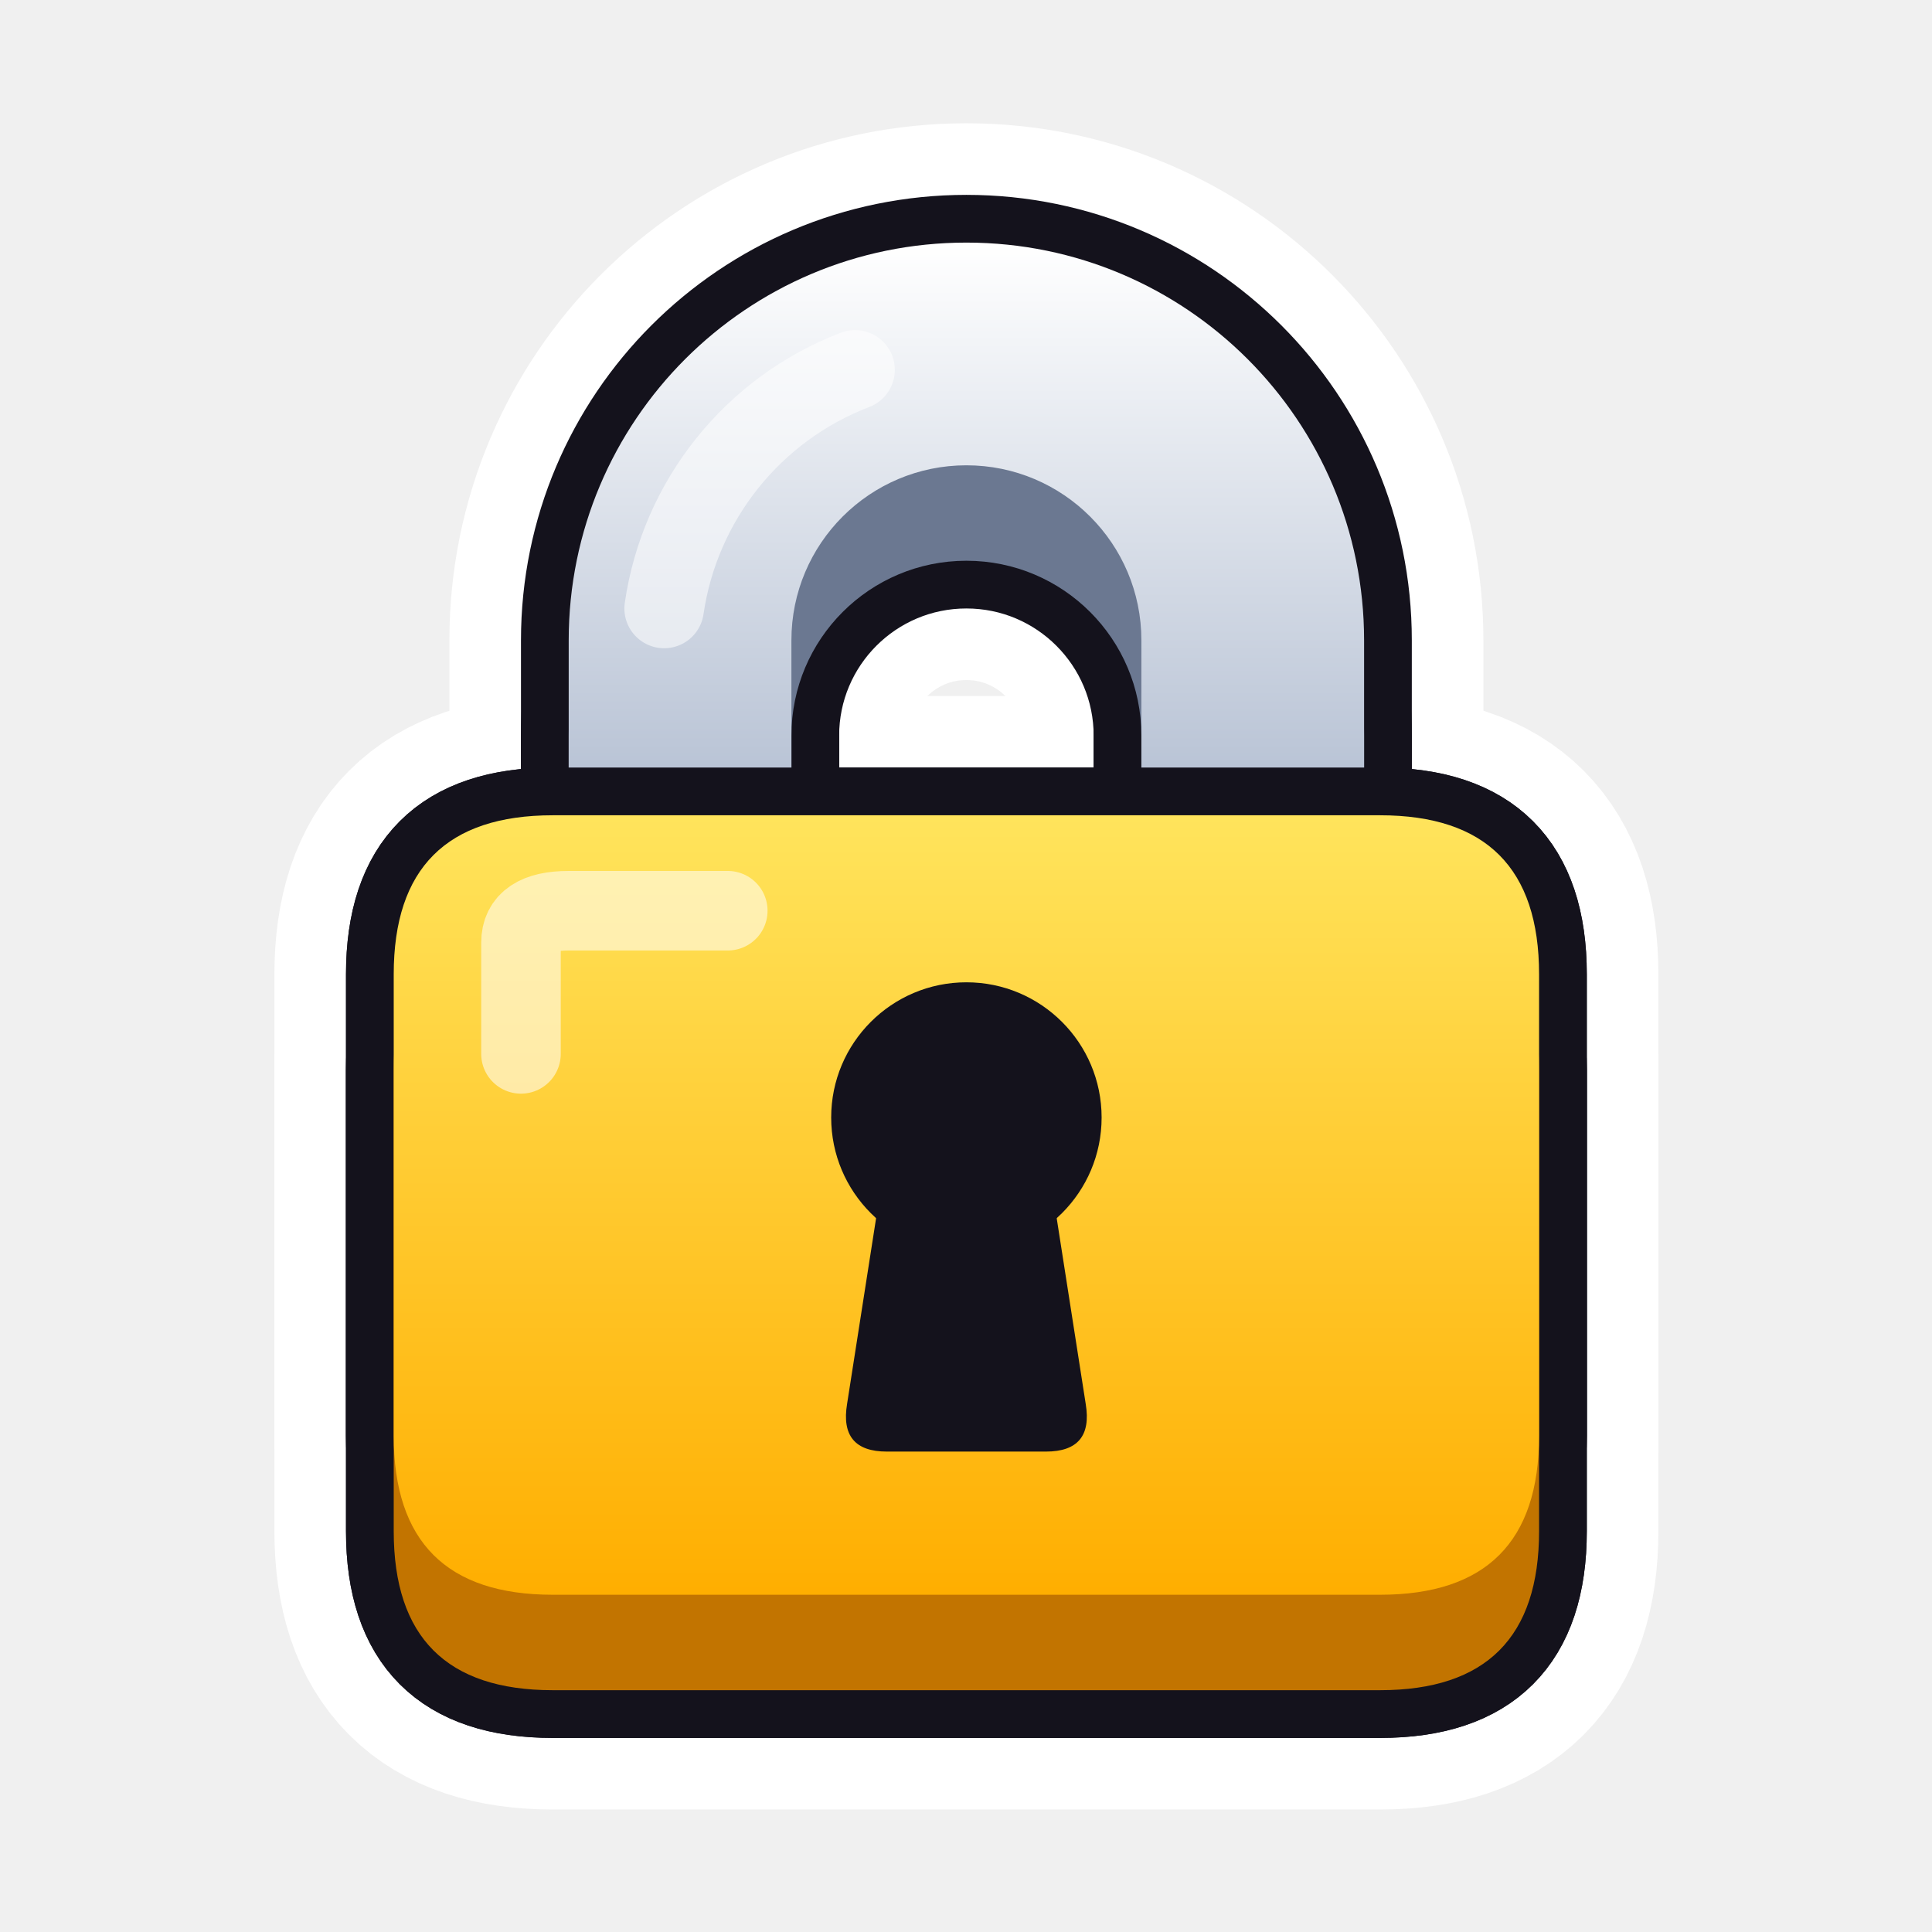
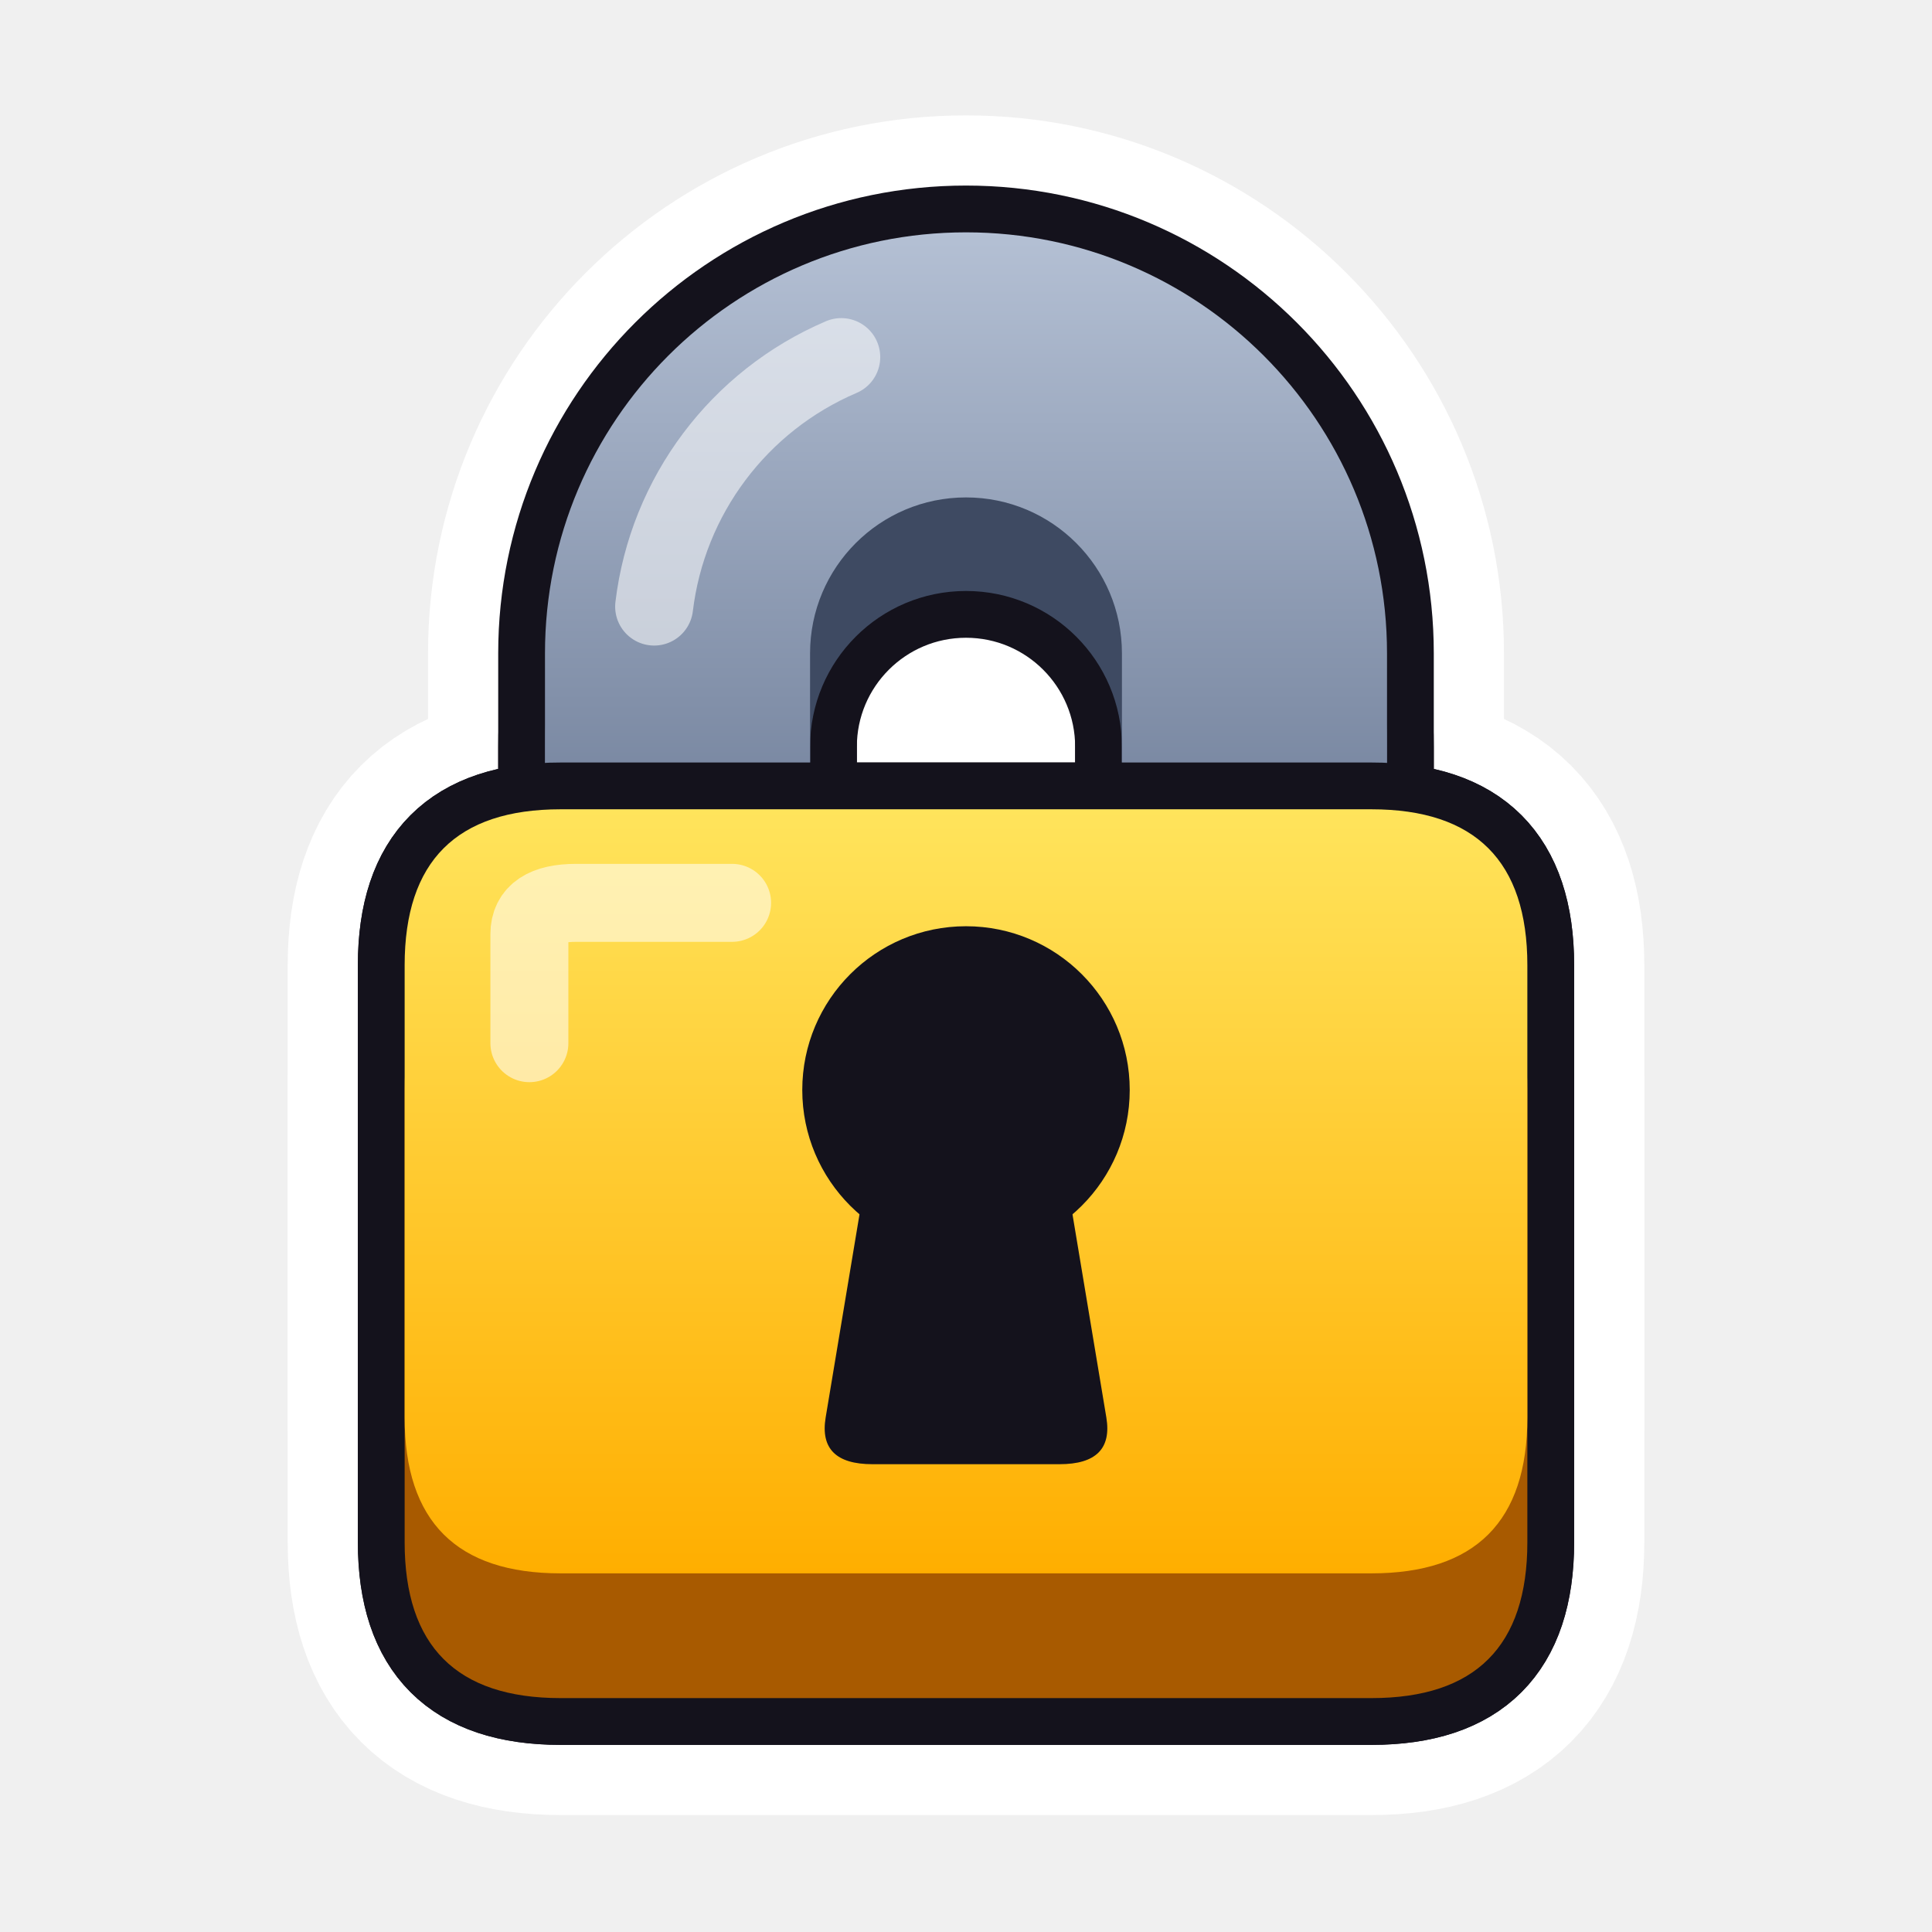
- <svg xmlns="http://www.w3.org/2000/svg" viewBox="-21.5 -14.5 242.9 242.9" width="128" height="128">
+ <svg xmlns="http://www.w3.org/2000/svg" viewBox="-23.9 -15.8 247.8 247.8" width="128" height="128">
  <defs>
    <linearGradient id="g0" x1="0" y1="0" x2="0" y2="1">
-       <stop offset="0" stop-color="#FFFFFF" />
-       <stop offset="1" stop-color="#A9B6CC" />
+       <stop offset="0" stop-color="#B4C0D4" />
+       <stop offset="1" stop-color="#6E7D98" />
    </linearGradient>
    <linearGradient id="g1" x1="0" y1="0" x2="0" y2="1">
      <stop offset="0" stop-color="#FFE45C" />
      <stop offset="1" stop-color="#FFAE00" />
    </linearGradient>
  </defs>
-   <path d="M50,98 L50,66 A50,50 0 0,1 150,66 L150,98 L122,98 L122,66 A22,22 0 0,0 78,66 L78,98 Z" fill="#fff" stroke="#fff" stroke-width="30" stroke-linejoin="round" />
-   <path d="M50,98 L50,66 A50,50 0 0,1 150,66 L150,98 L122,98 L122,66 A22,22 0 0,0 78,66 L78,98 Z" fill="#fff" transform="translate(0,12)" stroke="#fff" stroke-width="30" stroke-linejoin="round" />
+   <path d="M46,98 L46,68 A54,54 0 0,1 154,68 L154,98 L120,98 L120,68 A20,20 0 0,0 80,68 L80,98 Z" fill="#fff" stroke="#fff" stroke-width="30" stroke-linejoin="round" />
+   <path d="M46,98 L46,68 A54,54 0 0,1 154,68 L154,98 L120,98 L120,68 A20,20 0 0,0 80,68 L80,98 Z" fill="#fff" transform="translate(0,12)" stroke="#fff" stroke-width="30" stroke-linejoin="round" />
  <path d="M48,88 L152,88 Q172,88 172,108 L172,166 Q172,186 152,186 L48,186 Q28,186 28,166 L28,108 Q28,88 48,88 Z" fill="#fff" stroke="#fff" stroke-width="30" stroke-linejoin="round" />
-   <path d="M48,88 L152,88 Q172,88 172,108 L172,166 Q172,186 152,186 L48,186 Q28,186 28,166 L28,108 Q28,88 48,88 Z" fill="#fff" transform="translate(0,12)" stroke="#fff" stroke-width="30" stroke-linejoin="round" />
-   <path d="M50,98 L50,66 A50,50 0 0,1 150,66 L150,98 L122,98 L122,66 A22,22 0 0,0 78,66 L78,98 Z" fill="#14121C" stroke="#14121C" stroke-width="12" stroke-linejoin="round" />
-   <path d="M50,98 L50,66 A50,50 0 0,1 150,66 L150,98 L122,98 L122,66 A22,22 0 0,0 78,66 L78,98 Z" fill="#14121C" transform="translate(0,12)" stroke="#14121C" stroke-width="12" stroke-linejoin="round" />
+   <path d="M48,88 L152,88 Q172,88 172,108 L172,166 Q172,186 152,186 L48,186 Q28,186 28,166 L28,108 Q28,88 48,88 Z" fill="#fff" transform="translate(0,16)" stroke="#fff" stroke-width="30" stroke-linejoin="round" />
+   <path d="M46,98 L46,68 A54,54 0 0,1 154,68 L154,98 L120,98 L120,68 A20,20 0 0,0 80,68 L80,98 Z" fill="#14121C" stroke="#14121C" stroke-width="12" stroke-linejoin="round" />
+   <path d="M46,98 L46,68 A54,54 0 0,1 154,68 L154,98 L120,98 L120,68 A20,20 0 0,0 80,68 L80,98 Z" fill="#14121C" transform="translate(0,12)" stroke="#14121C" stroke-width="12" stroke-linejoin="round" />
+   <path d="M75,96 L75,68 A25,25 0 0,1 125,68 L125,96" fill="none" stroke="#4A5670" stroke-width="10" />
  <path d="M48,88 L152,88 Q172,88 172,108 L172,166 Q172,186 152,186 L48,186 Q28,186 28,166 L28,108 Q28,88 48,88 Z" fill="#14121C" stroke="#14121C" stroke-width="12" stroke-linejoin="round" />
-   <path d="M48,88 L152,88 Q172,88 172,108 L172,166 Q172,186 152,186 L48,186 Q28,186 28,166 L28,108 Q28,88 48,88 Z" fill="#14121C" transform="translate(0,12)" stroke="#14121C" stroke-width="12" stroke-linejoin="round" />
-   <path d="M50,98 L50,66 A50,50 0 0,1 150,66 L150,98 L122,98 L122,66 A22,22 0 0,0 78,66 L78,98 Z" fill="#6B7891" transform="translate(0,12)" />
-   <path d="M50,98 L50,66 A50,50 0 0,1 150,66 L150,98 L122,98 L122,66 A22,22 0 0,0 78,66 L78,98 Z" fill="url(#g0)" />
+   <path d="M48,88 L152,88 Q172,88 172,108 L172,166 Q172,186 152,186 L48,186 Q28,186 28,166 L28,108 Q28,88 48,88 Z" fill="#14121C" transform="translate(0,16)" stroke="#14121C" stroke-width="12" stroke-linejoin="round" />
+   <path d="M46,98 L46,68 A54,54 0 0,1 154,68 L154,98 L120,98 L120,68 A20,20 0 0,0 80,68 L80,98 Z" fill="#3E4A62" transform="translate(0,12)" />
+   <path d="M46,98 L46,68 A54,54 0 0,1 154,68 L154,98 L120,98 L120,68 A20,20 0 0,0 80,68 L80,98 Z" fill="url(#g0)" />
  <path d="M48,88 L152,88 Q172,88 172,108 L172,166 Q172,186 152,186 L48,186 Q28,186 28,166 L28,108 Q28,88 48,88 Z" fill="#14121C" stroke="#14121C" stroke-width="12" stroke-linejoin="round" />
-   <path d="M48,88 L152,88 Q172,88 172,108 L172,166 Q172,186 152,186 L48,186 Q28,186 28,166 L28,108 Q28,88 48,88 Z" fill="#14121C" transform="translate(0,12)" stroke="#14121C" stroke-width="12" stroke-linejoin="round" />
-   <path d="M48,88 L152,88 Q172,88 172,108 L172,166 Q172,186 152,186 L48,186 Q28,186 28,166 L28,108 Q28,88 48,88 Z" fill="#C27400" transform="translate(0,12)" />
+   <path d="M48,88 L152,88 Q172,88 172,108 L172,166 Q172,186 152,186 L48,186 Q28,186 28,166 L28,108 Q28,88 48,88 Z" fill="#14121C" transform="translate(0,16)" stroke="#14121C" stroke-width="12" stroke-linejoin="round" />
+   <path d="M48,88 L152,88 Q172,88 172,108 L172,166 Q172,186 152,186 L48,186 Q28,186 28,166 L28,108 Q28,88 48,88 Z" fill="#A85A00" transform="translate(0,16)" />
  <path d="M48,88 L152,88 Q172,88 172,108 L172,166 Q172,186 152,186 L48,186 Q28,186 28,166 L28,108 Q28,88 48,88 Z" fill="url(#g1)" />
  <path d="M44,118 L44,104 Q44,100 50,100 L70,100" fill="none" stroke="#fff" stroke-opacity="0.55" stroke-width="10" stroke-linecap="round" />
-   <path d="M62,62 A38,38 0 0,1 86,32" fill="none" stroke="#fff" stroke-opacity="0.55" stroke-width="10" stroke-linecap="round" />
-   <circle cx="100" cy="126" r="17" fill="#14121C" />
-   <path d="M90,130 L110,130 L115,162 Q116,168 110,168 L90,168 Q84,168 85,162 Z" fill="#14121C" />
+   <path d="M60,62 A40,40 0 0,1 84,30" fill="none" stroke="#fff" stroke-opacity="0.55" stroke-width="10" stroke-linecap="round" />
+   <circle cx="100" cy="124" r="21" fill="#14121C" />
+   <path d="M88,130 L112,130 L118,166 Q119,172 112,172 L88,172 Q81,172 82,166 Z" fill="#14121C" />
</svg>
